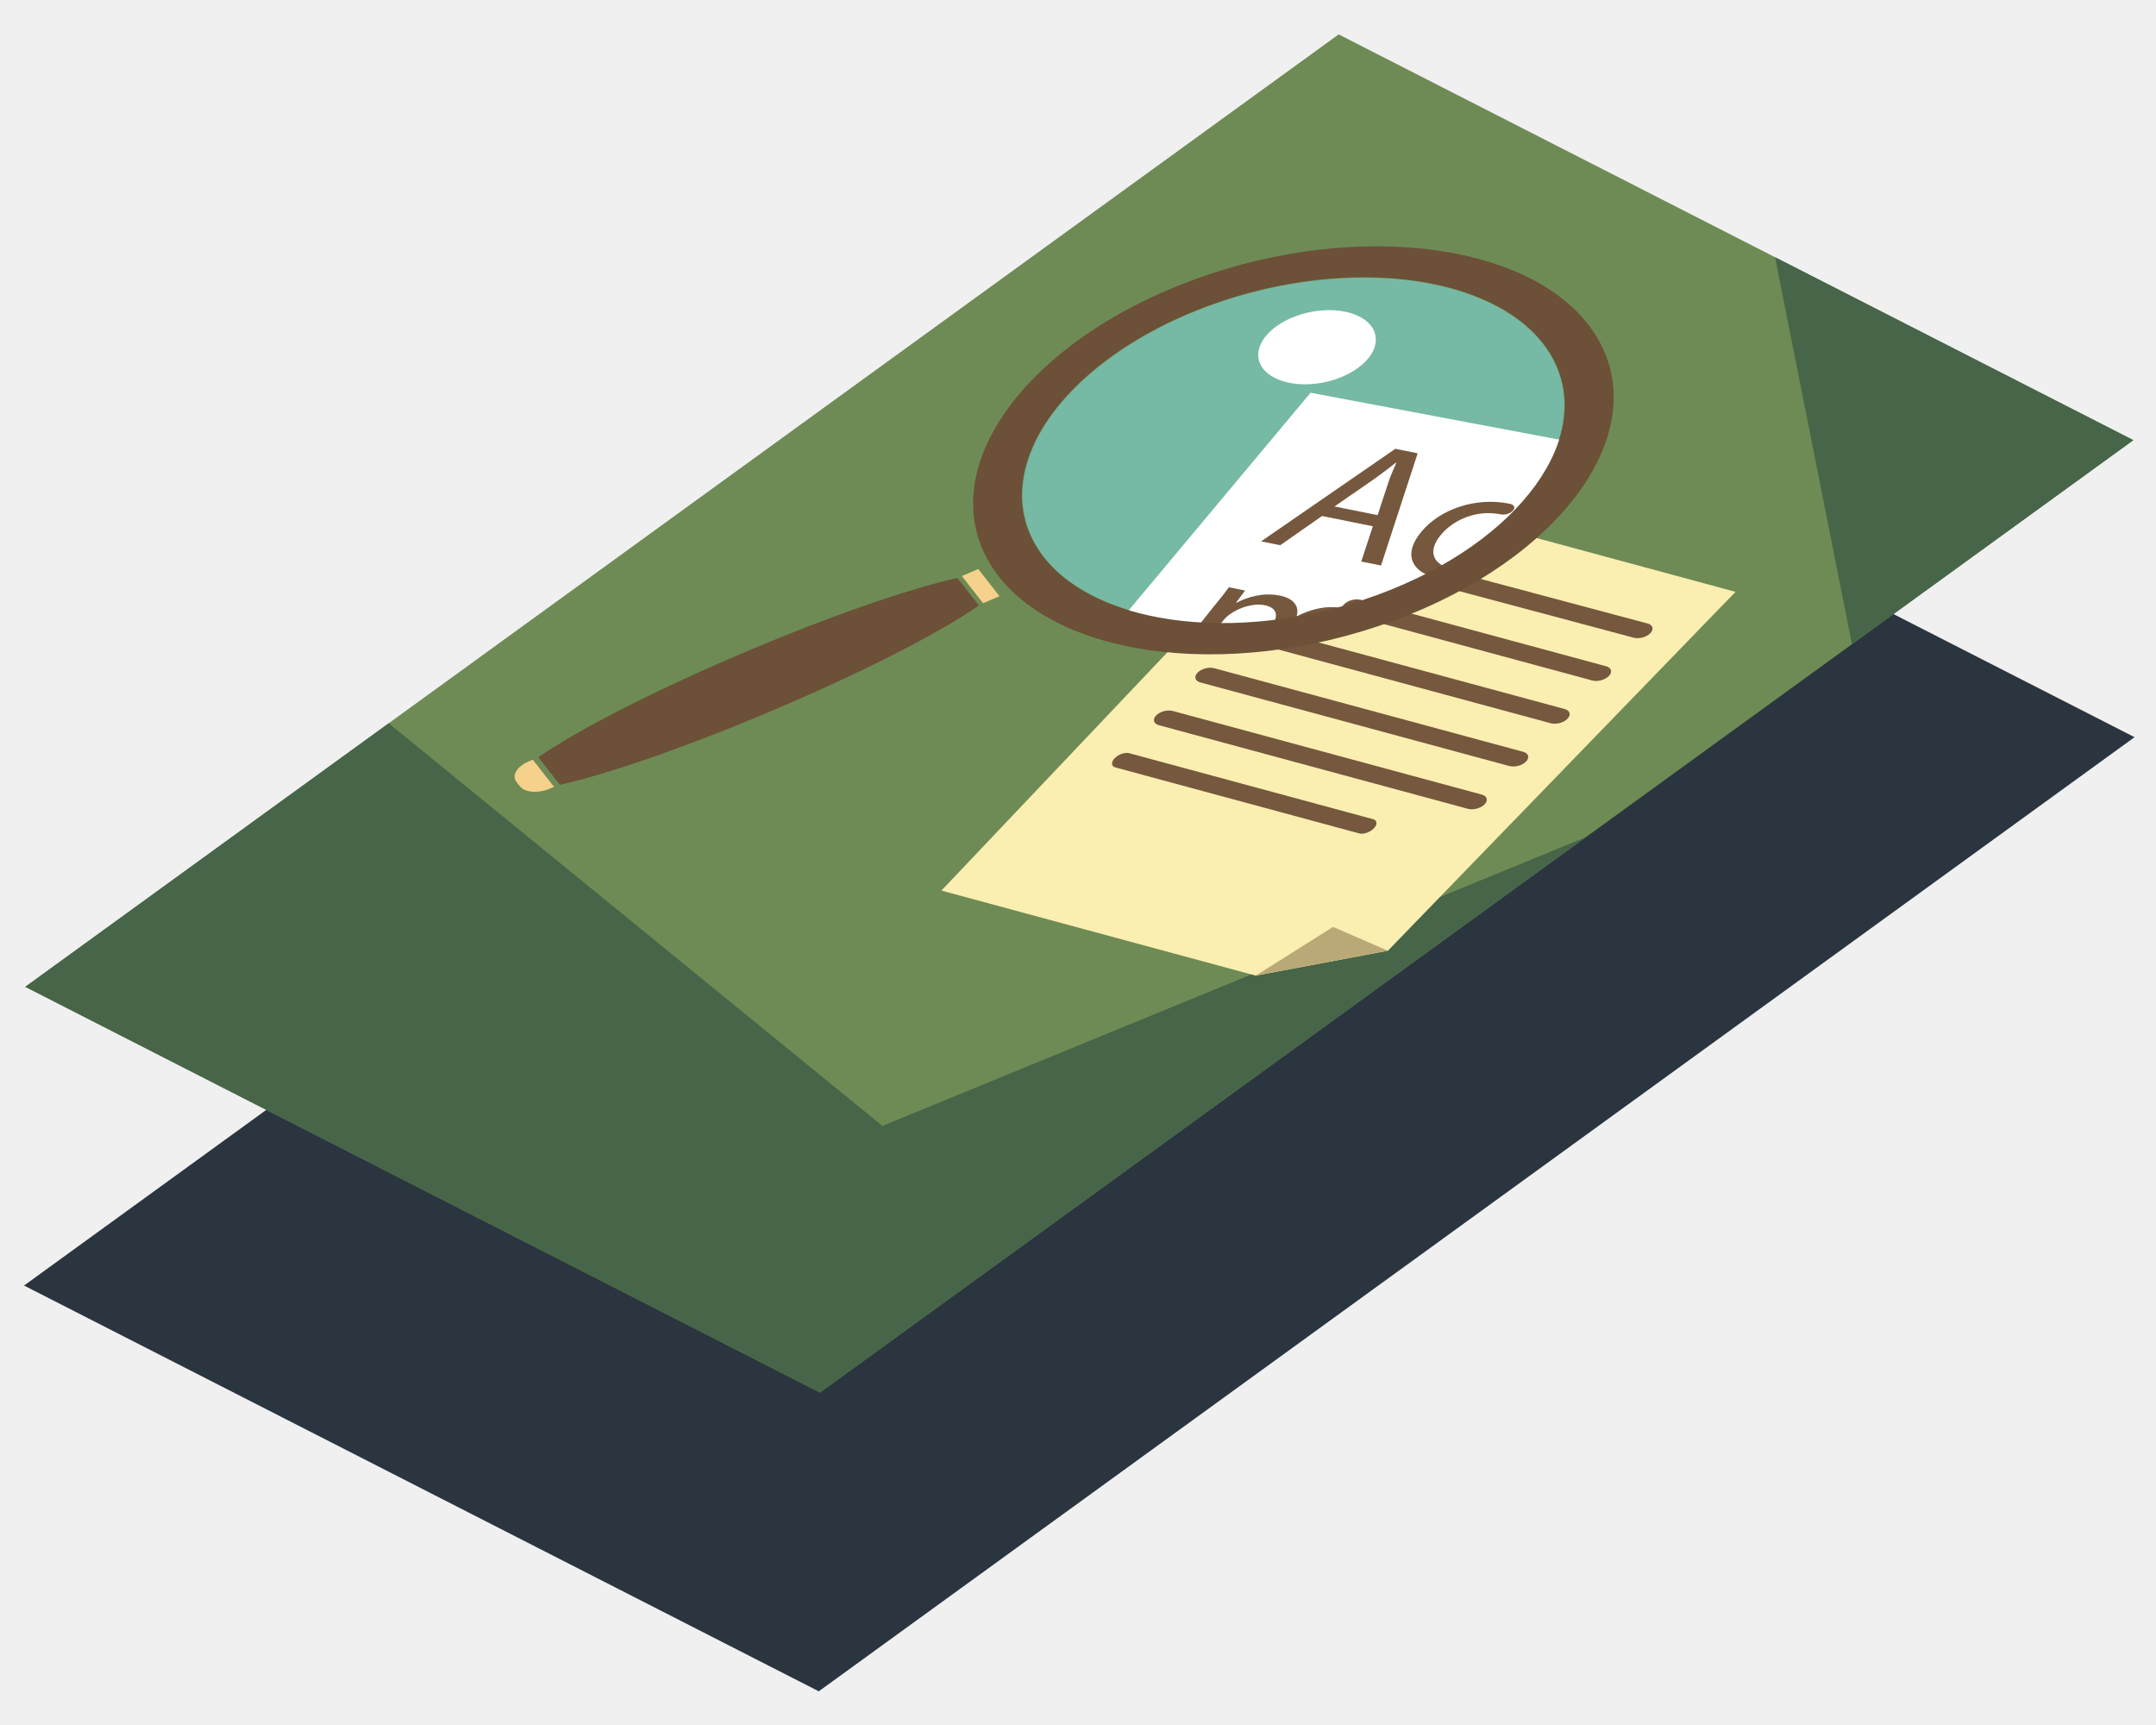
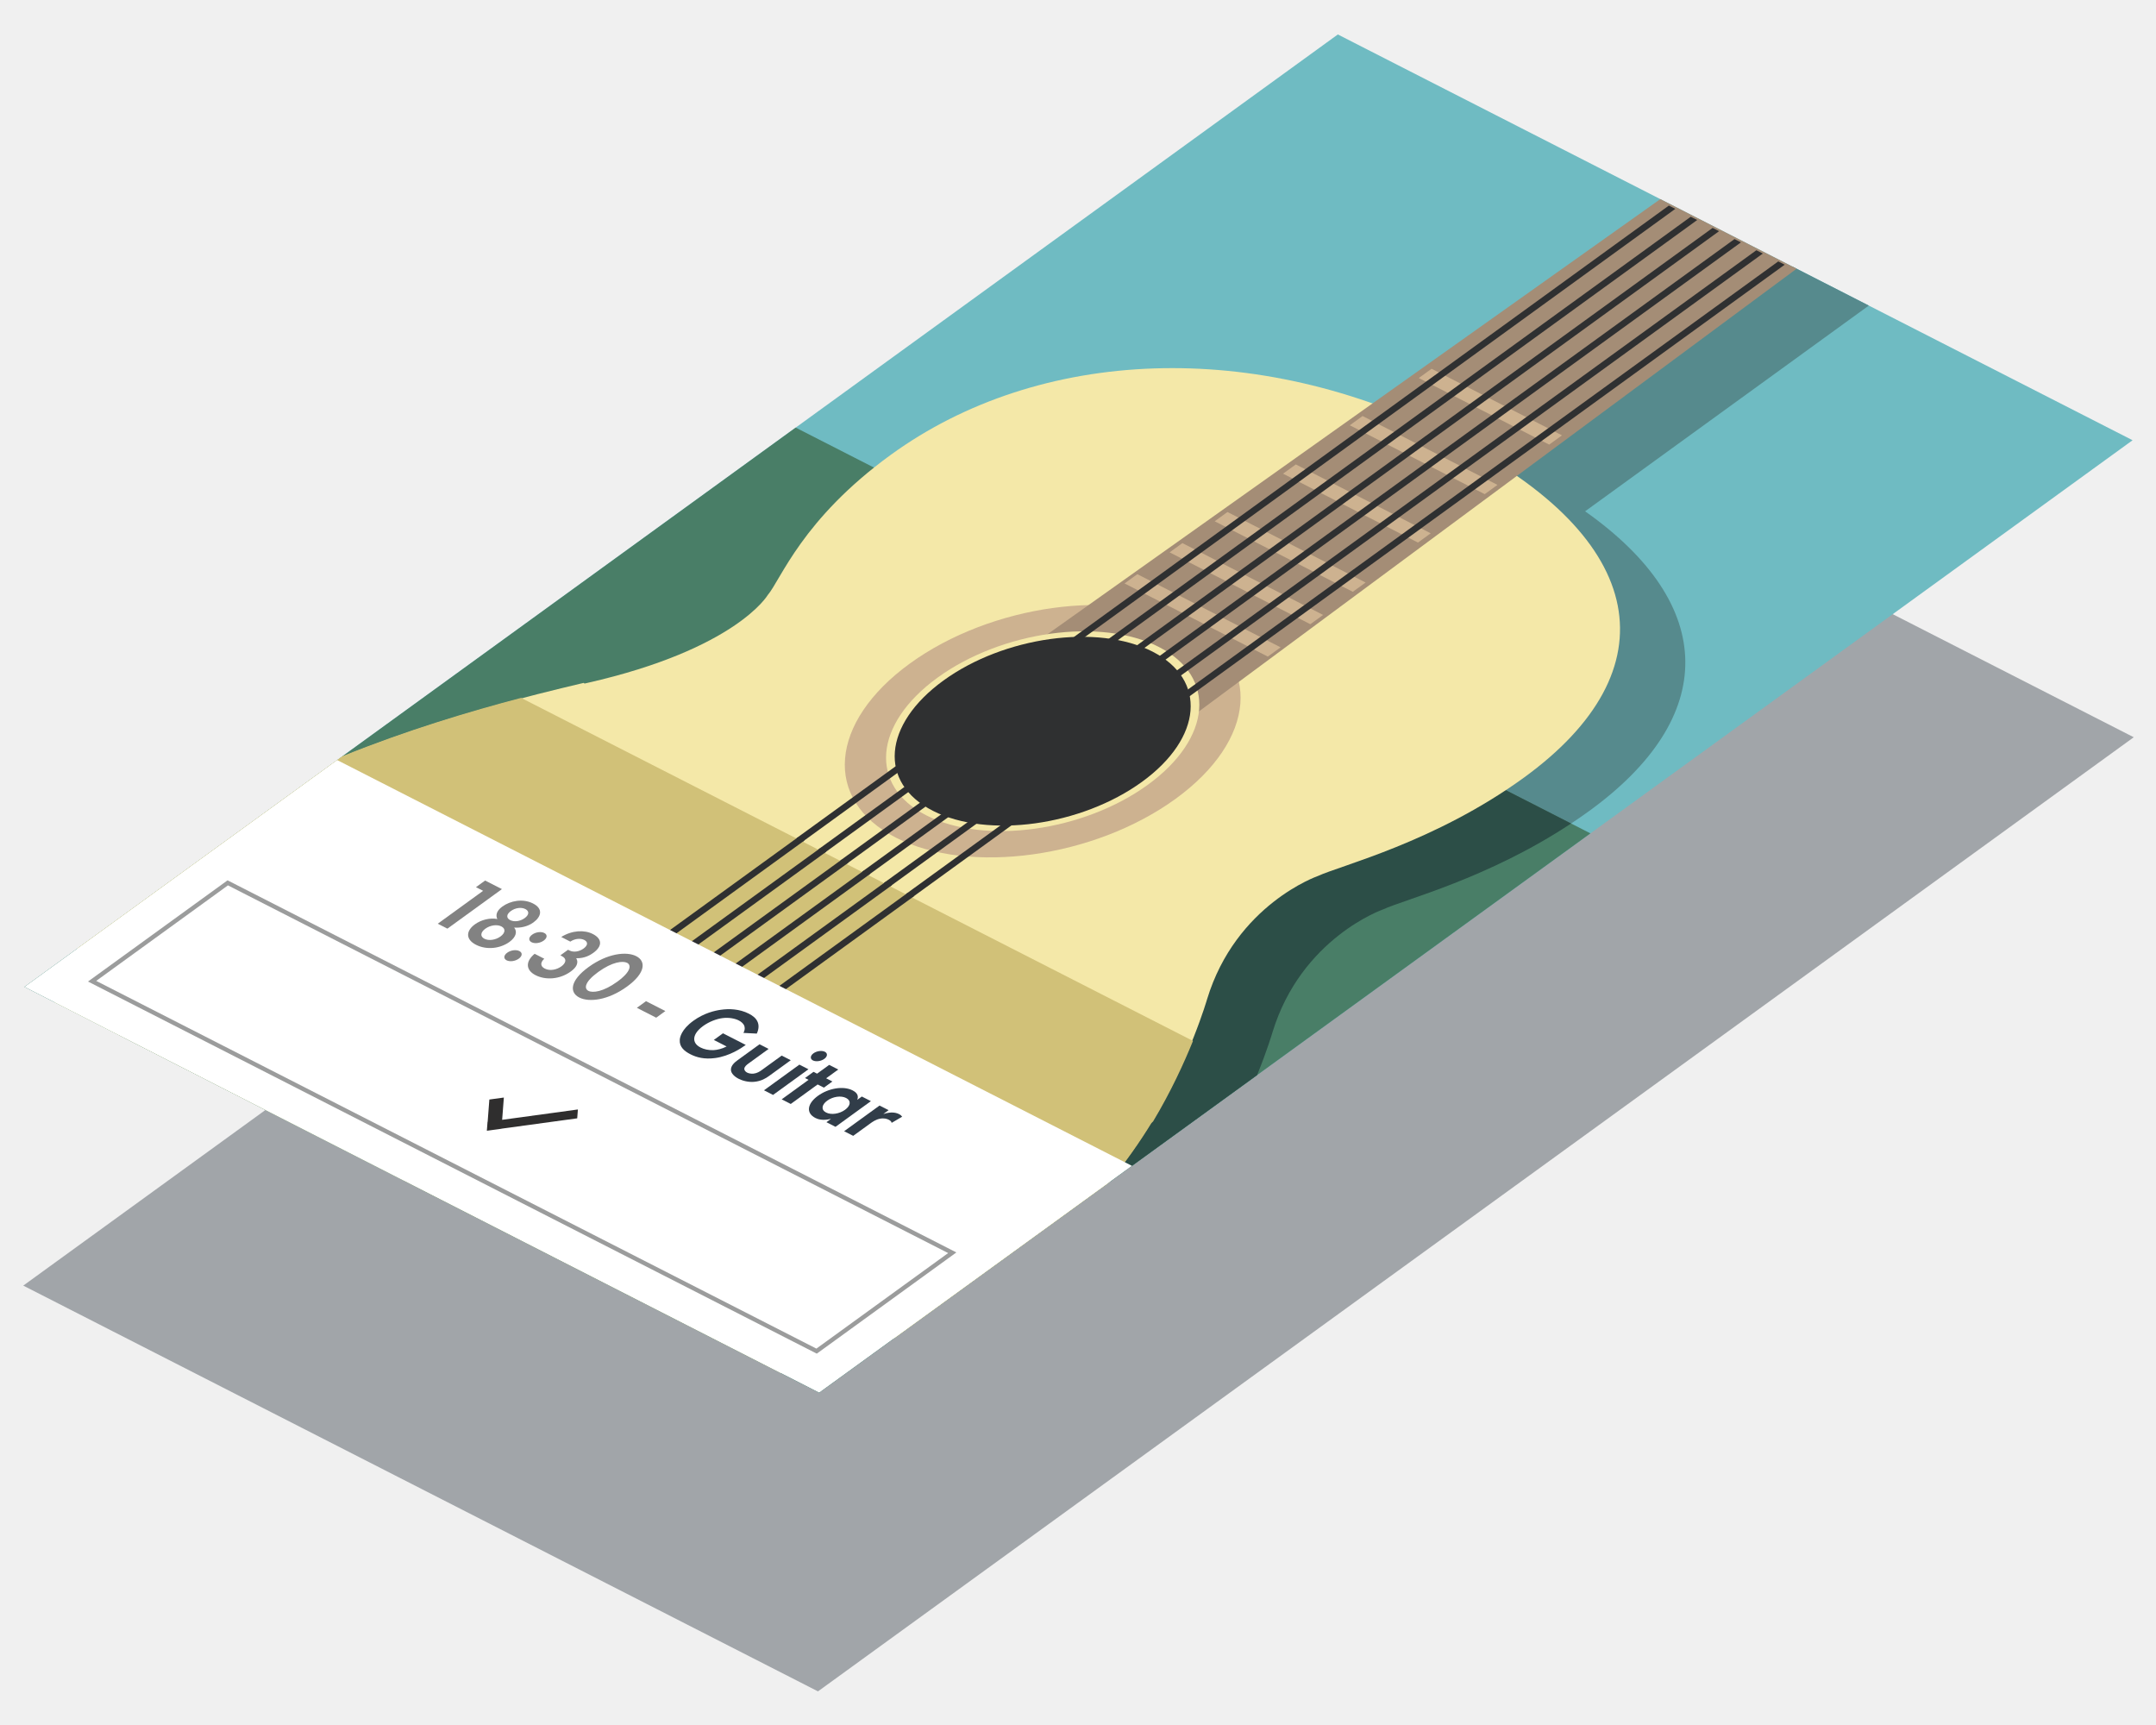
<svg xmlns="http://www.w3.org/2000/svg" version="1.1" id="Слой_1" x="0px" y="0px" width="500px" height="400px" viewBox="0 0 500 400" enable-background="new 0 0 500 400" xml:space="preserve">
-   <polygon fill="#2B353F" points="189.883,392.186 5.578,298.097 310.719,76.848 495.025,170.939 " />
+   <polygon opacity="0.4" fill="#2B353F" points="189.699,392.202 5.394,298.112 310.536,76.863 494.841,170.954 " />
  <g>
-     <polygon fill="#6E8B55" points="190.158,322.915 5.859,228.827 310.449,7.976 494.75,102.064  " />
-     <path fill="#76B9A4" d="M342.227,126.006c-25.686,18.623-65.436,24.058-88.783,12.138c-23.348-11.918-21.453-36.679,4.232-55.303   c25.684-18.623,65.435-24.057,88.781-12.139C369.807,82.62,367.91,107.383,342.227,126.006z" />
-     <polygon fill="#476548" points="204.639,261.077 90.137,167.717 5.859,228.827 190.158,322.913 261.555,271.145 367.783,194.122     " />
-     <polygon fill="#FBEEB1" points="291.217,226.231 218.326,206.511 272.637,149.251 319.803,137.512 337.18,119.572 402.482,137.239    321.871,220.458  " />
-     <polygon fill="#FFFFFF" points="366.742,102.909 303.938,91.072 257.736,146.335 278.496,148.538 296.346,148.501 316.185,146.04    333.826,136.401 349.131,125.87 364.978,111.901  " />
-     <path fill="#75583D" d="M382.728,146.833c-0.883,0.912-2.605,1.378-3.85,1.041l-44.348-11.834   c-1.244-0.336-1.539-1.346-0.654-2.258l0.547-0.564c0.883-0.914,2.061-0.813,3.303-0.478l44.354,11.829   C383.322,144.907,383.615,145.919,382.728,146.833L382.728,146.833z" />
-     <path fill="#75583D" d="M373.121,156.752c-0.885,0.912-2.609,1.377-3.853,1.042l-56.926-15.4c-1.244-0.336-1.539-1.348-0.652-2.26   l0,0c0.883-0.916,2.605-1.377,3.85-1.042l56.93,15.4C373.713,154.827,374.004,155.841,373.121,156.752L373.121,156.752z" />
-     <path fill="#75583D" d="M363.512,166.672c-0.885,0.914-2.611,1.379-3.855,1.043l-64.652-17.494   c-1.248-0.335-1.539-1.348-0.652-2.26l1.994,0.539c0.885-0.912,2.35-1.445,3.598-1.111l62.914,17.021   C364.102,164.748,364.397,165.759,363.512,166.672L363.512,166.672z" />
-     <path fill="#75583D" d="M353.9,176.593c-0.883,0.913-2.607,1.378-3.85,1.04l-71.672-19.386c-1.242-0.338-1.539-1.347-0.65-2.265   l0,0c0.881-0.91,2.607-1.374,3.85-1.04l71.668,19.39C354.49,174.669,354.787,175.681,353.9,176.593L353.9,176.593z" />
-     <path fill="#75583D" d="M344.293,186.512c-0.883,0.913-2.611,1.379-3.853,1.043l-71.668-19.389   c-1.242-0.338-1.539-1.35-0.652-2.262l0,0c0.883-0.914,2.607-1.377,3.852-1.043l71.668,19.391   C344.883,184.588,345.18,185.6,344.293,186.512L344.293,186.512z" />
-     <path fill="#75583D" d="M318.607,192.086c-0.883,0.911-2.395,1.434-3.377,1.171l-56.547-15.299   c-0.98-0.265-1.061-1.219-0.178-2.133l0,0c0.887-0.913,2.395-1.434,3.379-1.17l56.547,15.298   C319.412,190.219,319.49,191.175,318.607,192.086L318.607,192.086z" />
+     <polygon fill="#6FBBC2" points="189.977,322.935 5.667,228.842 310.259,7.991 494.569,102.084  " />
+     <path fill="#568A8D" d="M367.605,118.563l65.796-47.706l-17.705-9.039l-64.727,46.933c-45.356-22.691-95.168-20.257-129.199,4.418   c-20.631,14.958-25.523,28.966-28.598,32.571c0,0-7.35,12.52-41.795,20.349c0,0-0.273,0.061-0.67,0.151l-0.195-0.155   c-14.734,3.493-43.168,10.391-69.941,23.235c-27.422,13.156-46.859,29.649-52.883,50.762l162.289,82.853l101.559-73.638   c2.393-5.892,3.541-9.849,3.541-9.849c6.689-21.996,25.68-28.575,25.68-28.575c5.303-2.47,27.125-7.833,47.756-22.792   C398.454,166.372,398.42,140.331,367.605,118.563z" />
+     <polygon fill="#497E67" points="189.977,322.935 5.667,228.842 184.528,99.155 368.839,193.247  " />
+     <path fill="#2C4E47" d="M320.757,210.874c4.947-2.304,24.277-7.134,43.596-19.917l-91.767-46.85L93.724,273.794l96.254,49.141   l101.559-73.638c2.393-5.892,3.541-9.849,3.541-9.849C301.767,217.453,320.757,210.874,320.757,210.874z" />
+     <path fill="#F4E8A8" d="M256.942,274.379c3.867-4.716,7.15-9.405,9.904-13.911l0.281-0.202   c8.799-14.644,12.805-28.548,12.805-28.548c6.689-21.997,25.682-28.577,25.682-28.577c5.301-2.469,27.125-7.832,47.756-22.791   c34.318-24.883,29.26-55.458-16.398-78.767c-45.658-23.311-96.027-21.032-130.346,3.853c-20.631,14.959-25.524,28.965-28.598,32.57   c0,0-7.352,12.521-41.797,20.349c0,0-0.273,0.061-0.67,0.151l-0.195-0.154c-12.223,2.896-33.881,8.15-56.191,17.19l-61.283,44.434   c-2.309,3.941-4.1,8.066-5.336,12.381l168.469,86.005c9.635-2.116,18.414-4.859,26.465-8.126L256.942,274.379z" />
+     <path fill="#CDB290" d="M272.591,185.267c-18.801,13.631-47.82,17.646-64.822,8.97c-16.996-8.678-15.537-26.765,3.264-40.396   c18.801-13.632,47.826-17.648,64.822-8.971C292.854,153.548,291.392,171.635,272.591,185.267z" />
+     <path fill="#D1C178" d="M267.395,260.072c4.115-6.851,7.17-13.52,9.272-18.697l-155.815-79.546   c-11.736,3.087-26.418,7.448-41.408,13.519l-61.283,44.434c-2.309,3.941-4.098,8.068-5.338,12.383l168.471,86.006   c9.635-2.117,18.414-4.861,26.465-8.129l49.453-35.855c3.865-4.717,7.148-9.406,9.904-13.913L267.395,260.072z" />
+     <polygon fill="#A48D76" points="416.657,62.31 385.044,46.17 238.905,149.917 274.101,167.884  " />
+     <path fill="#F4E8A8" d="M266.173,181.992c-14.881,10.791-37.85,13.967-51.305,7.098c-13.453-6.868-12.301-21.183,2.582-31.972   c14.881-10.791,37.852-13.968,51.305-7.1C282.21,156.886,281.054,171.202,266.173,181.992z" />
+     <polygon fill="#CDB290" points="294.024,152.254 260.798,135.292 263.761,133.144 296.987,150.106  " />
+     <polygon fill="#CDB290" points="303.878,144.742 271.249,128.085 274.212,125.938 306.841,142.593  " />
+     <polygon fill="#CDB290" points="313.729,137.23 281.698,120.877 284.661,118.729 316.692,135.081  " />
+     <polygon fill="#CDB290" points="328.837,125.813 297.554,109.841 300.517,107.694 331.8,123.665  " />
+     <polygon fill="#CDB290" points="344.319,114.587 313.034,98.618 315.997,96.469 347.28,112.44  " />
+     <polygon fill="#CDB290" points="359.276,103.096 329.036,87.659 332.001,85.511 362.239,100.949  " />
+     <path fill="#2F3031" d="M264.829,181.305c-14.06,10.196-35.766,13.199-48.478,6.71c-12.713-6.491-11.617-20.016,2.443-30.212   c14.061-10.195,35.764-13.199,48.477-6.711C279.983,157.584,278.892,171.109,264.829,181.305z" />
    <g>
-       <path fill="#75583D" d="M306.59,119.657l-9.689,6.77l-4.439-0.893l31.133-21.463l5.18,1.042l-8.5,26.014l-4.588-0.92l2.692-8.179    L306.59,119.657z M319.49,119.453l2.455-7.483c0.557-1.698,1.242-3.209,1.898-4.684l-0.1-0.018    c-1.674,1.312-3.422,2.646-5.27,3.96l-8.994,6.213L319.49,119.453z" />
-       <path fill="#75583D" d="M334.273,134.354c-7.201-1.447-8.971-5.877-4.615-11.086c4.389-5.249,12.596-8.04,20.385-6.471    c2.566,0.514,0.309,2.939-2.057,2.464c-5.475-1.101-10.85,1.193-13.82,4.748c-3.299,3.943-1.779,7.088,2.955,8.039    C339.588,132.545,337.477,135,334.273,134.354z" />
+       <polygon fill="#2F3031" points="186.204,195.124 184.71,194.362 387.03,47.667 388.524,48.429   " />
+       <polygon fill="#2F3031" points="191.278,197.716 189.784,196.953 392.102,50.257 393.597,51.019   " />
+       <polygon fill="#2F3031" points="196.351,200.304 194.856,199.544 397.177,52.847 398.671,53.61   " />
+       <polygon fill="#2F3031" points="201.423,202.896 199.931,202.132 402.249,55.437 403.743,56.2   " />
+       <polygon fill="#2F3031" points="206.497,205.486 205.003,204.723 407.323,58.026 408.817,58.79   " />
+       <polygon fill="#2F3031" points="211.569,208.076 210.077,207.313 412.395,60.616 413.89,61.38   " />
    </g>
    <g>
-       <path fill="#75583D" d="M281.355,140.795c1.459-1.744,2.609-3.187,3.631-4.615l3.764,0.762l-2.08,2.763l0.145,0.029    c2.666-1.343,6.123-2.404,10.037-1.617c3.227,0.652,4.508,2.538,3.865,4.738l0.1,0.021c1.525-0.798,3.064-1.342,4.484-1.675    c2.059-0.481,3.977-0.585,6.225-0.132c3.131,0.629,7.35-0.699,2.443,5.17l-3.605,0.521c2.719-3.25,0.967-2.793-2.508-3.49    c-2.441-0.494-5.432,0.415-7.42,1.77c-0.547,0.378-1.16,0.907-1.629,1.468l-3.896,3.005l-4.885,1.621l4.311-5.16    c2.25-2.69,2.225-4.981-1.057-5.637c-2.689-0.543-5.93,0.602-7.9,2c-0.621,0.402-1.162,0.909-1.6,1.433l-5.115,6.591l-4.209-0.845    L281.355,140.795z" />
+       <polygon fill="#2F3031" points="130.53,235.526 129.036,234.763 185.071,194.133 186.565,194.896   " />
+       <polygon fill="#2F3031" points="135.602,238.116 134.108,237.355 190.145,196.723 191.638,197.486   " />
+       <polygon fill="#2F3031" points="140.675,240.706 139.183,239.943 195.218,199.312 196.712,200.076   " />
+       <polygon fill="#2F3031" points="145.749,243.295 144.255,242.533 200.29,201.904 201.784,202.665   " />
+       <polygon fill="#2F3031" points="150.821,245.886 149.327,245.123 205.364,204.493 206.858,205.255   " />
+       <polygon fill="#2F3031" points="155.895,248.476 154.401,247.712 210.436,207.083 211.931,207.846   " />
    </g>
-     <path fill="#6C5037" d="M171.523,151.749c-0.119,0.051-0.242,0.107-0.359,0.157c-0.123,0.051-0.24,0.099-0.359,0.149   c-20.398,8.731-37.357,17.541-45.943,23.543l4.988,6.378c11.316-2.515,30.094-9,50.492-17.729c0.121-0.053,0.236-0.102,0.357-0.153   c0.121-0.053,0.24-0.1,0.365-0.156c20.393-8.727,37.352-17.534,45.941-23.538l-4.988-6.379   C210.695,136.538,191.92,143.022,171.523,151.749z" />
-     <path fill="#F5D18C" d="M127.48,182.889c-1.285,0.551-2.736,0.799-4.031,0.693c-1.297-0.105-2.332-0.556-2.879-1.255l-0.805-1.028   c-1.141-1.456,0.105-3.566,2.781-4.711l1.008-0.433l4.934,6.302L127.48,182.889z" />
-     <polygon fill="#F5D18C" points="231.797,138.249 226.861,131.948 223.059,133.575 227.988,139.876  " />
-     <path fill="#6C5037" d="M370.516,78.492c-12.766-21.85-54.707-27.95-93.68-13.629c-38.975,14.322-60.217,43.643-47.451,65.492   c12.764,21.849,54.707,27.951,93.684,13.626C362.039,129.66,383.281,100.341,370.516,78.492z M240.109,126.364   c-10.824-18.519,7.18-43.376,40.225-55.518c33.033-12.141,68.59-6.969,79.41,11.554c10.826,18.518-7.189,43.379-40.223,55.516   C286.48,150.061,250.926,144.889,240.109,126.364z" />
-     <path fill="#FFFFFF" d="M314.895,85.345c-5.42,3.932-14.047,4.954-19.272,2.286c-5.225-2.666-5.068-8.015,0.354-11.944   c5.422-3.932,14.053-4.956,19.277-2.287C320.478,76.065,320.316,81.414,314.895,85.345z" />
-     <polygon fill="#B9A976" points="291.217,226.231 321.871,220.458 309.145,214.942  " />
-     <polygon fill="#476548" points="411.654,59.642 429.49,149.379 494.75,102.064  " />
+     <polygon fill="#2F3031" points="163.311,252.261 121.567,230.95 111.384,238.331 153.128,259.644  " />
+   </g>
+   <g>
+     <polygon fill="#FFFFFF" points="262.509,270.343 78.198,176.25 5.667,228.842 189.977,322.935  " />
+     <g>
+       <path fill="#9B9C9C" d="M189.424,313.889l-0.273-0.139L20.406,227.602l32.367-23.468l0.274,0.139l168.746,86.146L189.424,313.889z     M22.314,227.454l167.018,85.266l30.553-22.152l-167.02-85.265L22.314,227.454z" />
+     </g>
+     <polygon fill="#2F2E2E" points="133.862,259.324 134.02,257.268 116.454,259.669 116.849,254.503 113.487,254.962 113.093,260.13    113.063,260.132 112.907,262.187 112.936,262.183 112.935,262.201 116.296,261.74 116.296,261.722  " />
+     <g>
+       <path fill="#828282" d="M112.039,206.566l-1.656-0.845l2.123-1.54l3.898,1.989l-12.648,9.171l-2.241-1.145L112.039,206.566z" />
+       <path fill="#828282" d="M118.14,218.421c-2.085,1.512-5.253,1.934-7.737,0.666c-2.482-1.268-2.35-3.239-0.265-4.751    c1.46-1.059,3.47-1.557,5.2-1.234c-0.406-0.793-0.252-1.863,1.15-2.88c1.84-1.334,4.735-1.941,7.132-0.717    c2.397,1.224,1.917,3.064,0.077,4.397c-1.402,1.018-3.107,1.295-4.461,1.189C120.057,216.072,119.6,217.362,118.14,218.421z     M116.069,217.153c1.157-0.838,1.214-1.818,0.212-2.329c-1-0.511-2.574-0.307-3.73,0.532c-1.156,0.839-1.213,1.817-0.213,2.328    S114.912,217.991,116.069,217.153z M121.679,212.894c1.043-0.756,1.108-1.613,0.159-2.098c-0.947-0.484-2.324-0.296-3.367,0.46    c-1.043,0.756-1.107,1.614-0.16,2.098C119.26,213.838,120.635,213.65,121.679,212.894z" />
+       <path fill="#828282" d="M120.449,220.537c0.76,0.388,0.701,1.154-0.134,1.759s-2.065,0.773-2.824,0.385    c-0.759-0.387-0.7-1.153,0.135-1.759C118.461,220.318,119.691,220.149,120.449,220.537z M126.232,216.344    c0.76,0.388,0.701,1.154-0.134,1.76c-0.834,0.604-2.065,0.773-2.823,0.385c-0.76-0.387-0.7-1.154,0.134-1.759    C124.244,216.124,125.475,215.956,126.232,216.344z" />
+       <path fill="#828282" d="M130.157,217.269c2.501-1.558,5.361-1.691,7.326-0.688c2.208,1.127,2.239,2.83,0.115,4.37    c-0.663,0.481-2.036,1.327-3.983,1.247c0.259,0.389,0.831,1.571-1.254,3.084c-2.599,1.884-5.887,2.009-8.164,0.847    c-2.207-1.127-2.45-3.103-0.213-4.959l2.242,1.145c-0.906,0.826-0.992,1.719,0.111,2.283c1.295,0.661,2.889,0.186,3.856-0.515    c0.929-0.673,1.454-1.694,0.058-2.407l-0.294-0.149l1.782-1.292l0.311,0.159c1.105,0.563,2.424,0.182,3.295-0.451    c1.006-0.729,1.066-1.518,0.152-1.984c-0.793-0.405-2.104-0.371-3.237,0.386L130.157,217.269z" />
+       <path fill="#828282" d="M136.506,224.235c4.342-3.148,8.754-3.685,11.047-2.514c2.294,1.171,2.193,3.908-2.168,7.07    c-4.342,3.148-8.756,3.684-11.049,2.513C132.043,230.134,132.144,227.398,136.506,224.235z M138.746,225.38    c-3.299,2.392-3.27,3.883-2.287,4.385c0.984,0.501,3.403,0.261,6.703-2.131c3.279-2.379,3.233-3.879,2.267-4.372    C144.464,222.769,142.027,223.001,138.746,225.38z" />
+       <path fill="#828282" d="M149.818,232.157l4.486,2.29l-2.124,1.54l-4.485-2.29L149.818,232.157z" />
+       <path fill="#313D49" d="M167.669,239.606l5.276,2.694l-0.151,0.11c-0.854,0.619-3.612,2.491-6.923,2.932    c-2.499,0.341-4.324-0.145-5.756-0.876c-1.432-0.731-2.593-1.722-2.469-3.369c0.04-0.519,0.322-2.343,3.167-4.405    c2.446-1.773,4.944-2.349,6.394-2.547c1.828-0.26,4.245-0.222,6.469,0.913c0.863,0.44,1.625,1.018,1.992,1.837    c0.325,0.682,0.377,1.644-0.158,2.778l-3.104-0.156c0.456-0.821,0.307-1.437,0.151-1.773c-0.216-0.439-0.688-0.844-1.223-1.116    c-0.912-0.467-2.309-0.734-3.774-0.545c-1.357,0.174-3.072,0.799-4.494,1.83c-1.688,1.224-2.036,2.287-2.065,2.905    c-0.032,0.663,0.247,1.462,1.472,2.087c0.759,0.387,1.849,0.662,3.018,0.604c0.828-0.046,1.922-0.285,3.021-0.848l-2.967-1.514    L167.669,239.606z" />
+       <path fill="#313D49" d="M178.248,243.226l-4.646,3.369c-0.436,0.316-0.989,0.76-0.992,1.274c0.012,0.31,0.256,0.645,0.652,0.847    c0.396,0.203,0.98,0.291,1.486,0.244c0.831-0.091,1.453-0.5,1.889-0.816l4.646-3.368l2.104,1.074l-5.023,3.644    c-0.74,0.536-1.813,1.207-3.436,1.361c-1.355,0.13-2.724-0.241-3.638-0.708s-1.752-1.223-1.778-2.056    c-0.03-1.001,0.868-1.759,1.608-2.296l5.024-3.643L178.248,243.226z" />
+       <path fill="#313D49" d="M187.49,247.944l-8.211,5.953l-2.104-1.074l8.21-5.953L187.49,247.944z M191.293,243.888    c0.689,0.352,0.633,1.096-0.125,1.646c-0.76,0.55-1.955,0.713-2.645,0.361c-0.689-0.352-0.633-1.097,0.125-1.646    C189.407,243.698,190.602,243.535,191.293,243.888z" />
+       <path fill="#313D49" d="M189.621,251.469l-6.238,4.523l-2.104-1.074l6.238-4.523l-0.828-0.422l1.973-1.43l0.828,0.422l2.807-2.035    l2.104,1.074l-2.807,2.035l1.449,0.74l-1.973,1.43L189.621,251.469z" />
+       <path fill="#313D49" d="M199.869,254.265l2.105,1.074l-8.211,5.954l-2.105-1.074l1.062-0.77c-1.952,0.479-3.085,0.064-3.62-0.209    c-2.294-1.171-1.839-3.375,0.569-5.122c2.427-1.76,5.861-2.397,8.068-1.27c0.568,0.291,1.576,0.946,1.07,2.187L199.869,254.265z     M191.842,255.227c-1.308,0.949-1.469,2.132-0.262,2.748s3.093,0.314,4.4-0.635c1.309-0.949,1.451-2.118,0.246-2.733    C195.018,253.99,193.15,254.278,191.842,255.227z" />
+       <path fill="#313D49" d="M203.973,256.359l2.104,1.074l-1.232,0.894c1.03-0.342,1.82-0.36,2.07-0.35    c0.555,0.003,1.101,0.117,1.601,0.372c0.361,0.186,0.561,0.403,0.707,0.596l-2.438,1.426c-0.066-0.292-0.248-0.502-0.68-0.722    c-0.396-0.202-1.078-0.433-2.061-0.232c-0.947,0.196-1.666,0.696-2.234,1.108l-3.944,2.86l-2.104-1.074L203.973,256.359z" />
+     </g>
  </g>
</svg>
